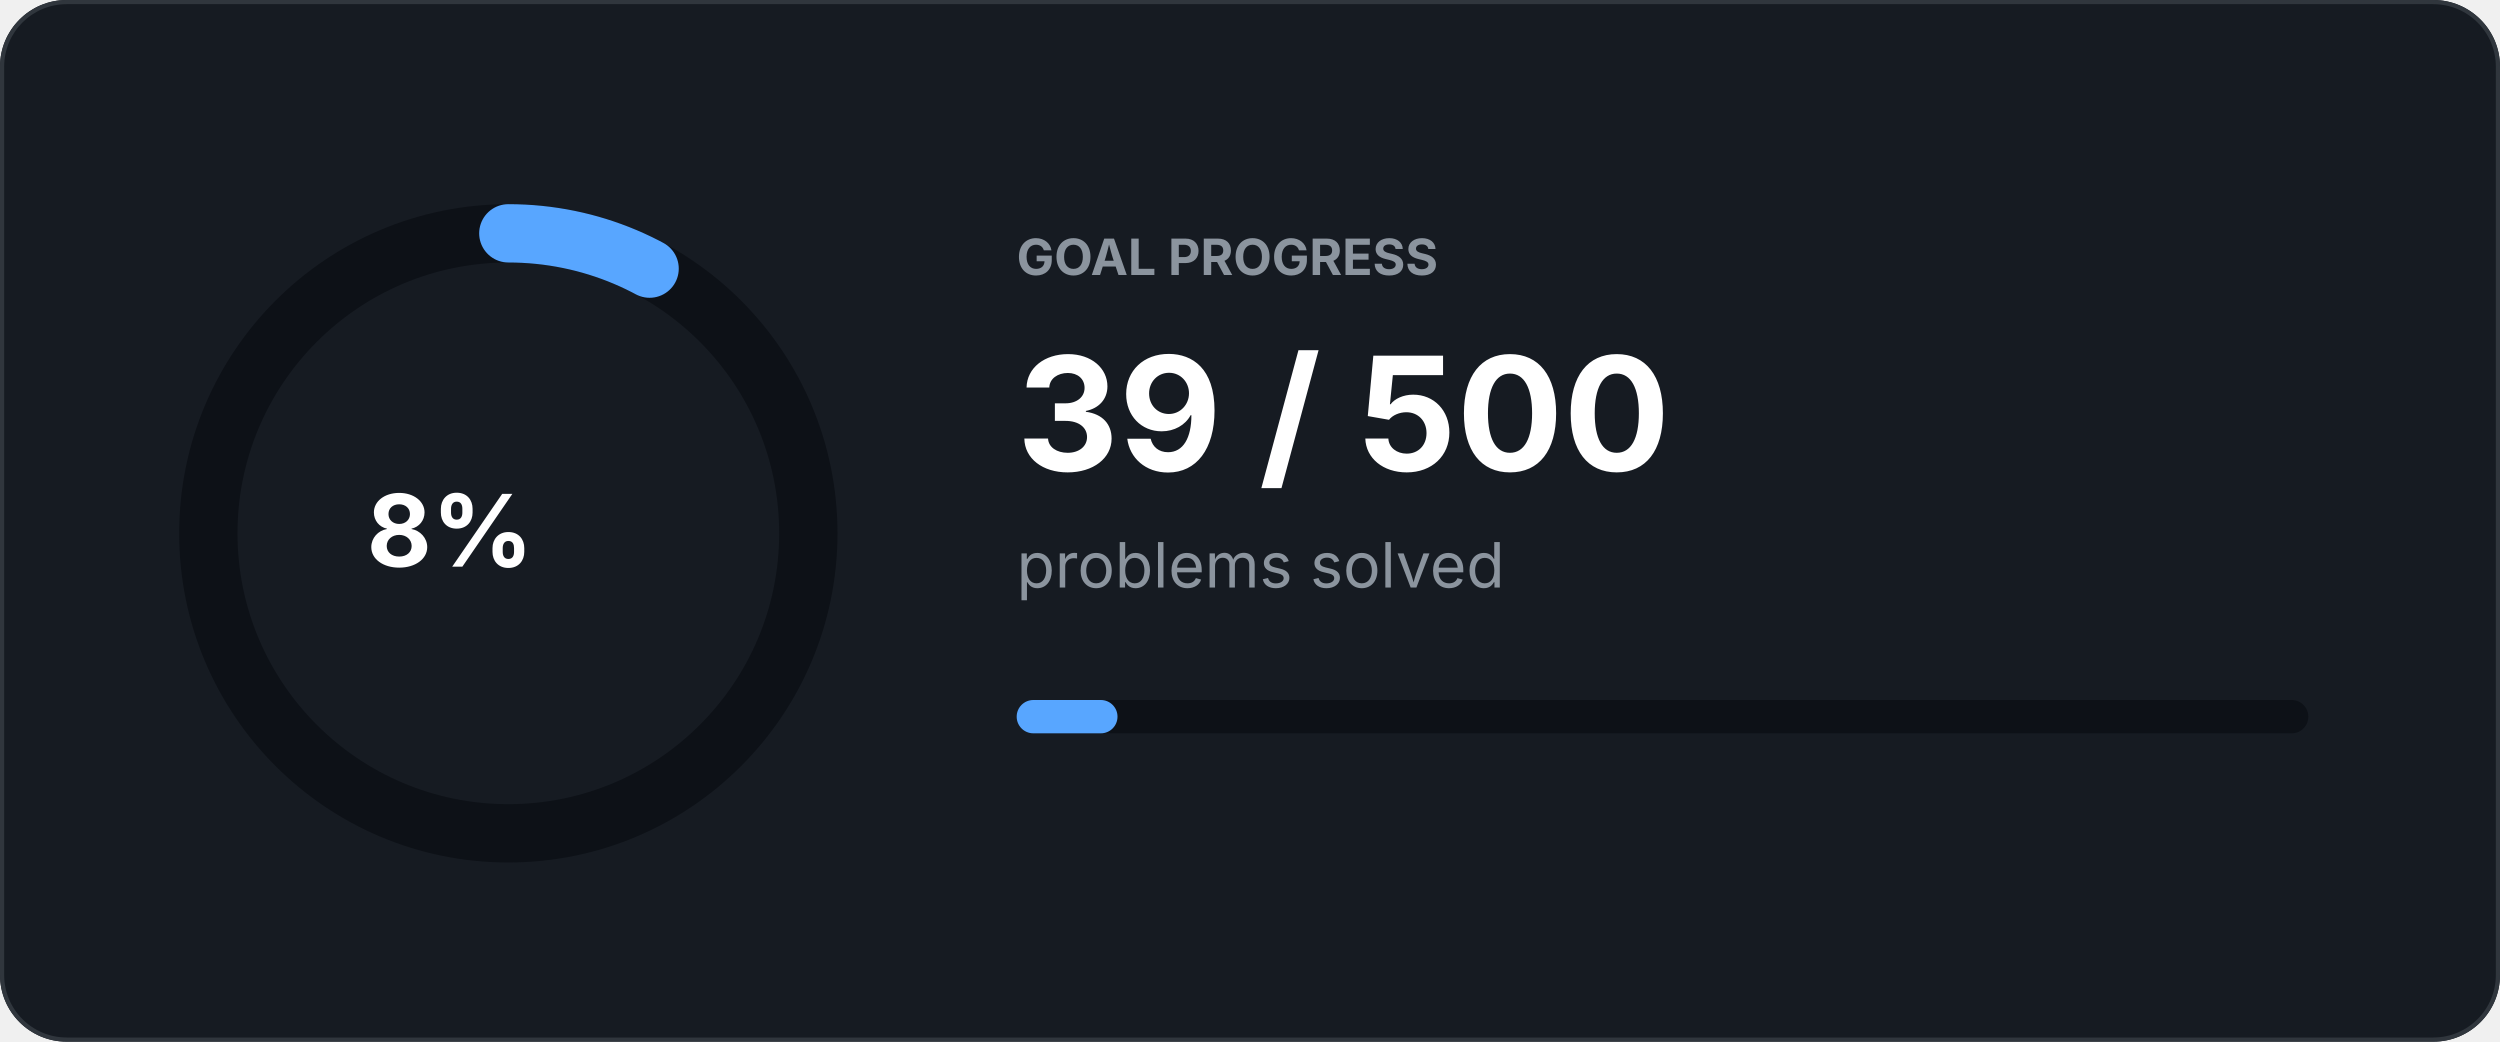
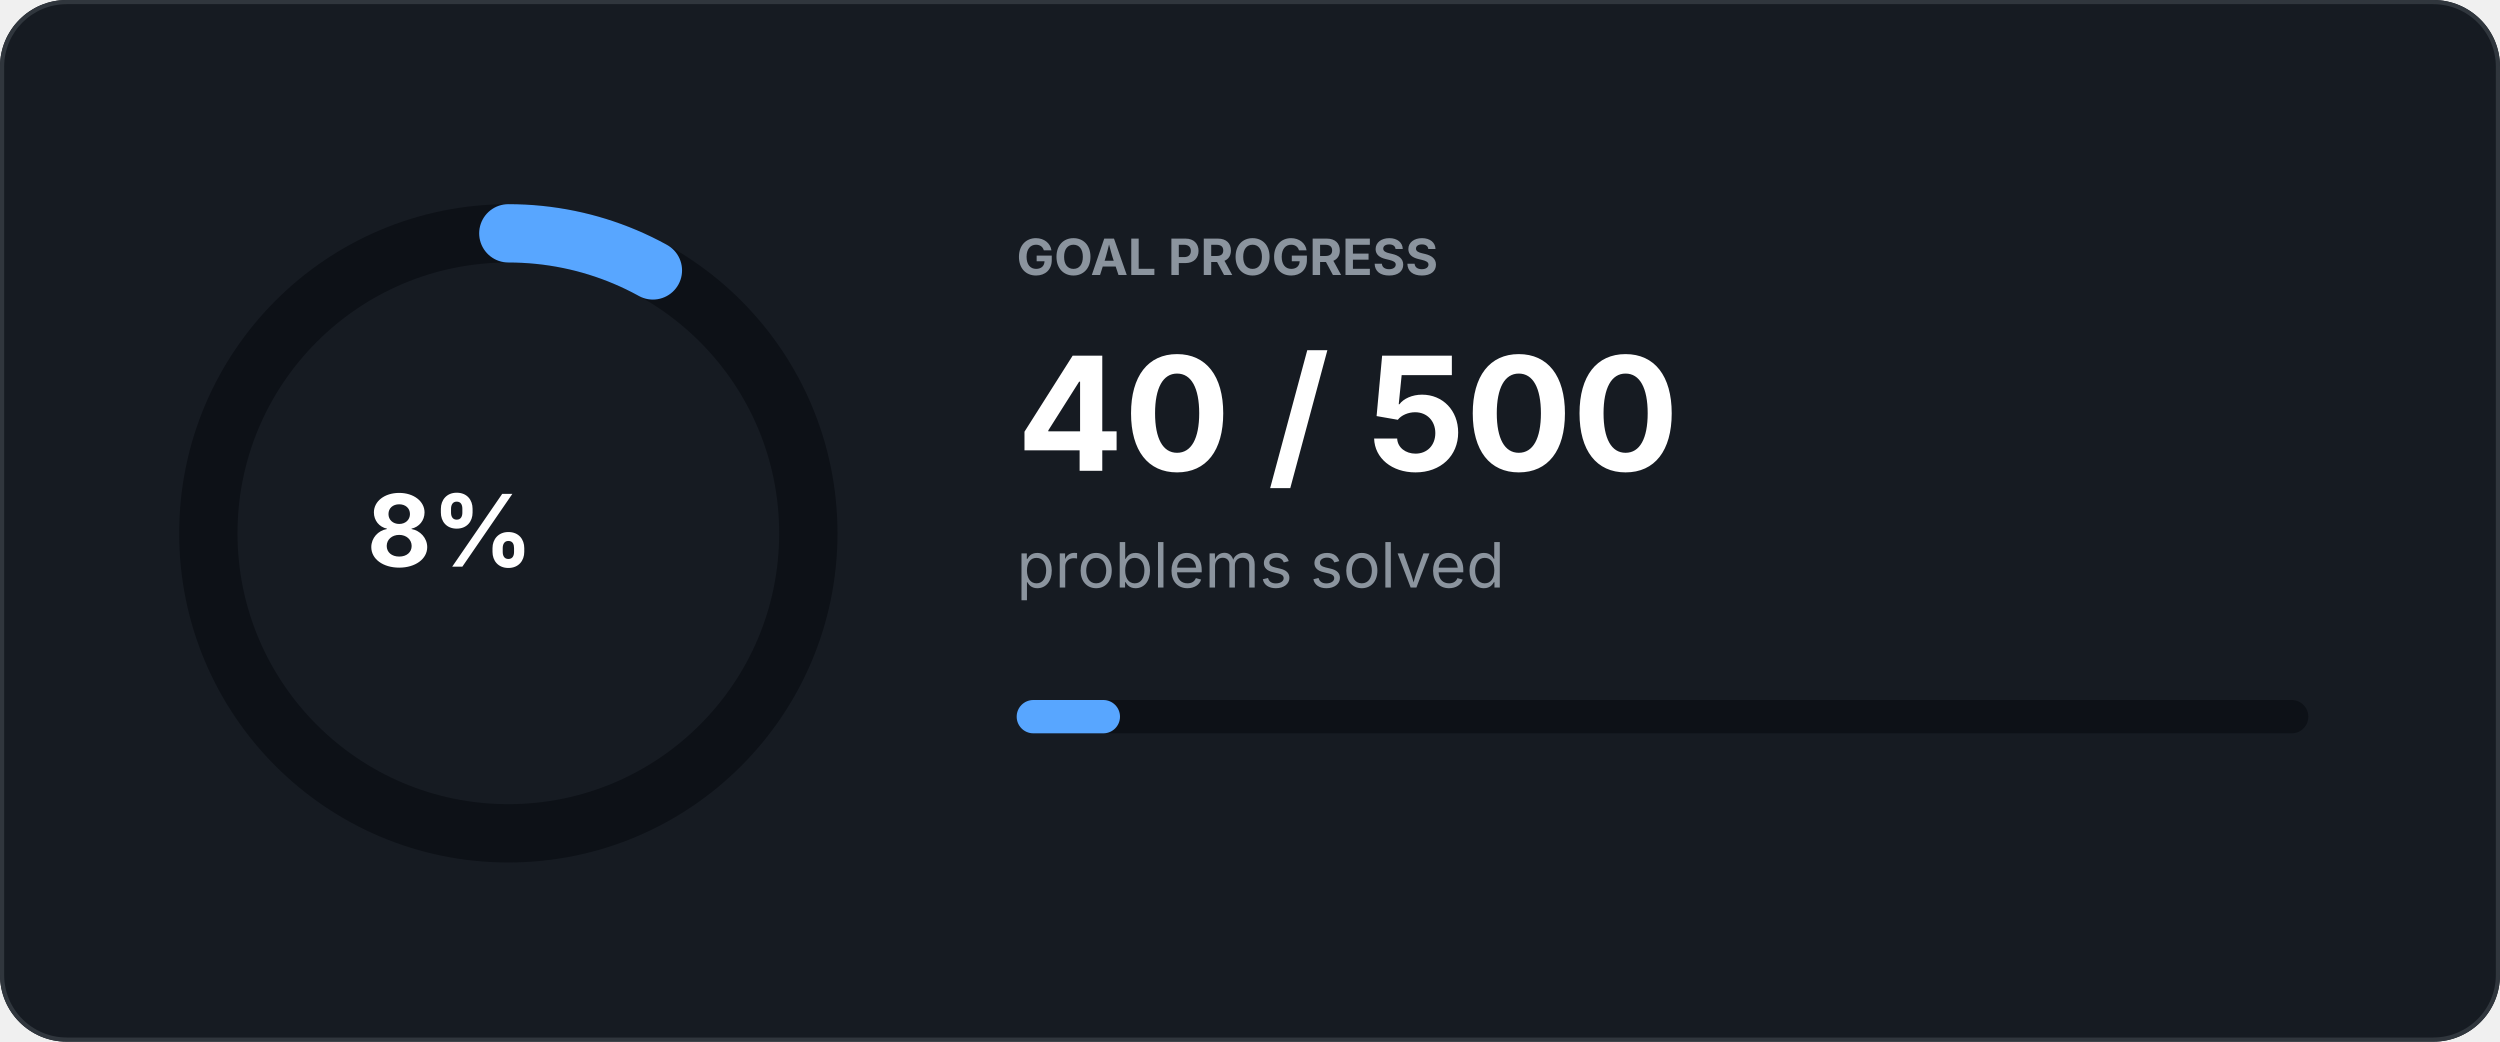
<svg xmlns="http://www.w3.org/2000/svg" width="600" height="250" viewBox="0 0 600 250">
  <rect width="100%" height="100%" rx="16" fill="#161B22" />
  <rect x="0.5" y="0.5" width="599" height="249" rx="15.5" fill="none" stroke="#30363D" />
  <circle cx="122" cy="128" r="72" fill="none" stroke="#0D1117" stroke-width="14" />
-   <circle cx="122" cy="128" r="72" fill="none" stroke="#58A6FF" stroke-width="14" stroke-linecap="round" transform="rotate(-90 122 128)" stroke-dasharray="35.3 452.4" />
+   <circle cx="122" cy="128" r="72" fill="none" stroke="#58A6FF" stroke-width="14" stroke-linecap="round" transform="rotate(-90 122 128)" stroke-dasharray="36.2 452.4" />
  <text x="88" y="136" fill="#FFFFFF" font-family="-apple-system,BlinkMacSystemFont,Segoe UI,sans-serif" font-size="24" font-weight="700">8%</text>
  <text x="244" y="66" fill="#8B949E" font-family="-apple-system,BlinkMacSystemFont,Segoe UI,sans-serif" font-size="12" font-weight="700">GOAL PROGRESS</text>
-   <text x="244" y="113" fill="#FFFFFF" font-family="-apple-system,BlinkMacSystemFont,Segoe UI,sans-serif" font-size="38" font-weight="700">39 / 500</text>
+   <text x="244" y="113" fill="#FFFFFF" font-family="-apple-system,BlinkMacSystemFont,Segoe UI,sans-serif" font-size="38" font-weight="700">40 / 500</text>
  <text x="244" y="141" fill="#8B949E" font-family="-apple-system,BlinkMacSystemFont,Segoe UI,sans-serif" font-size="15" font-weight="400">problems solved</text>
  <rect x="244" y="168" width="310" height="8" rx="4" fill="#0D1117" />
-   <rect x="244" y="168" width="24.2" height="8" rx="4" fill="#58A6FF" />
+   <rect x="244" y="168" width="24.8" height="8" rx="4" fill="#58A6FF" />
</svg>
